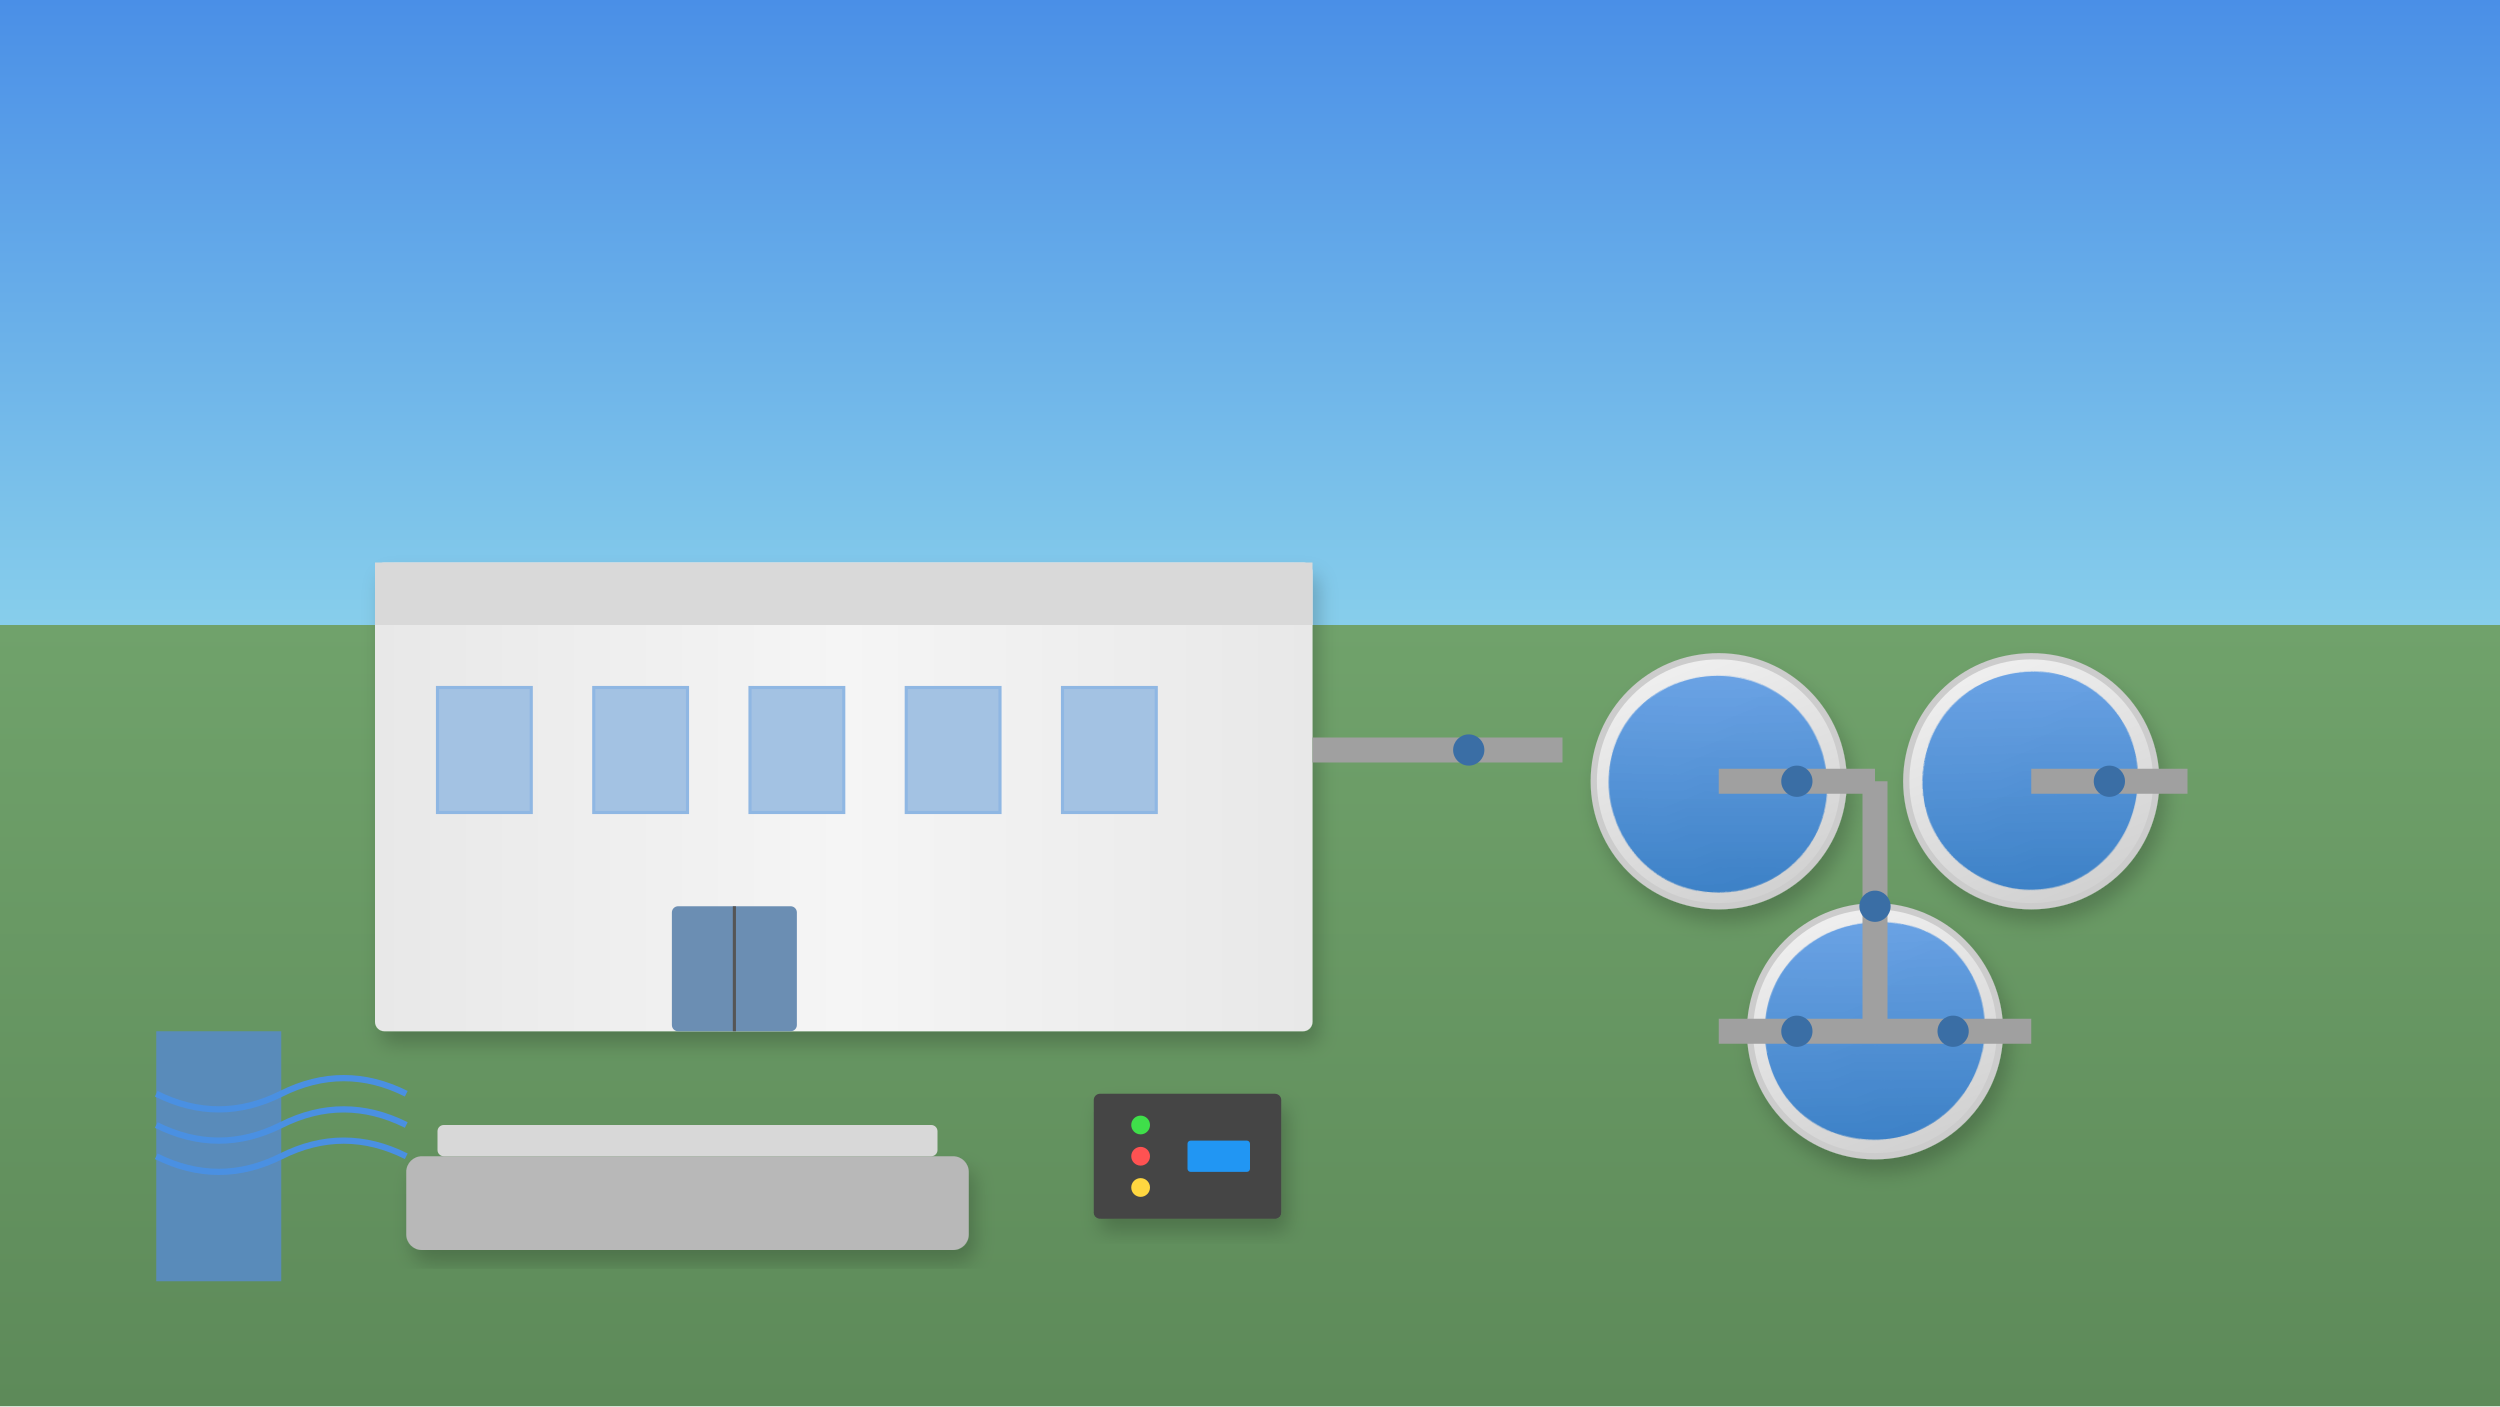
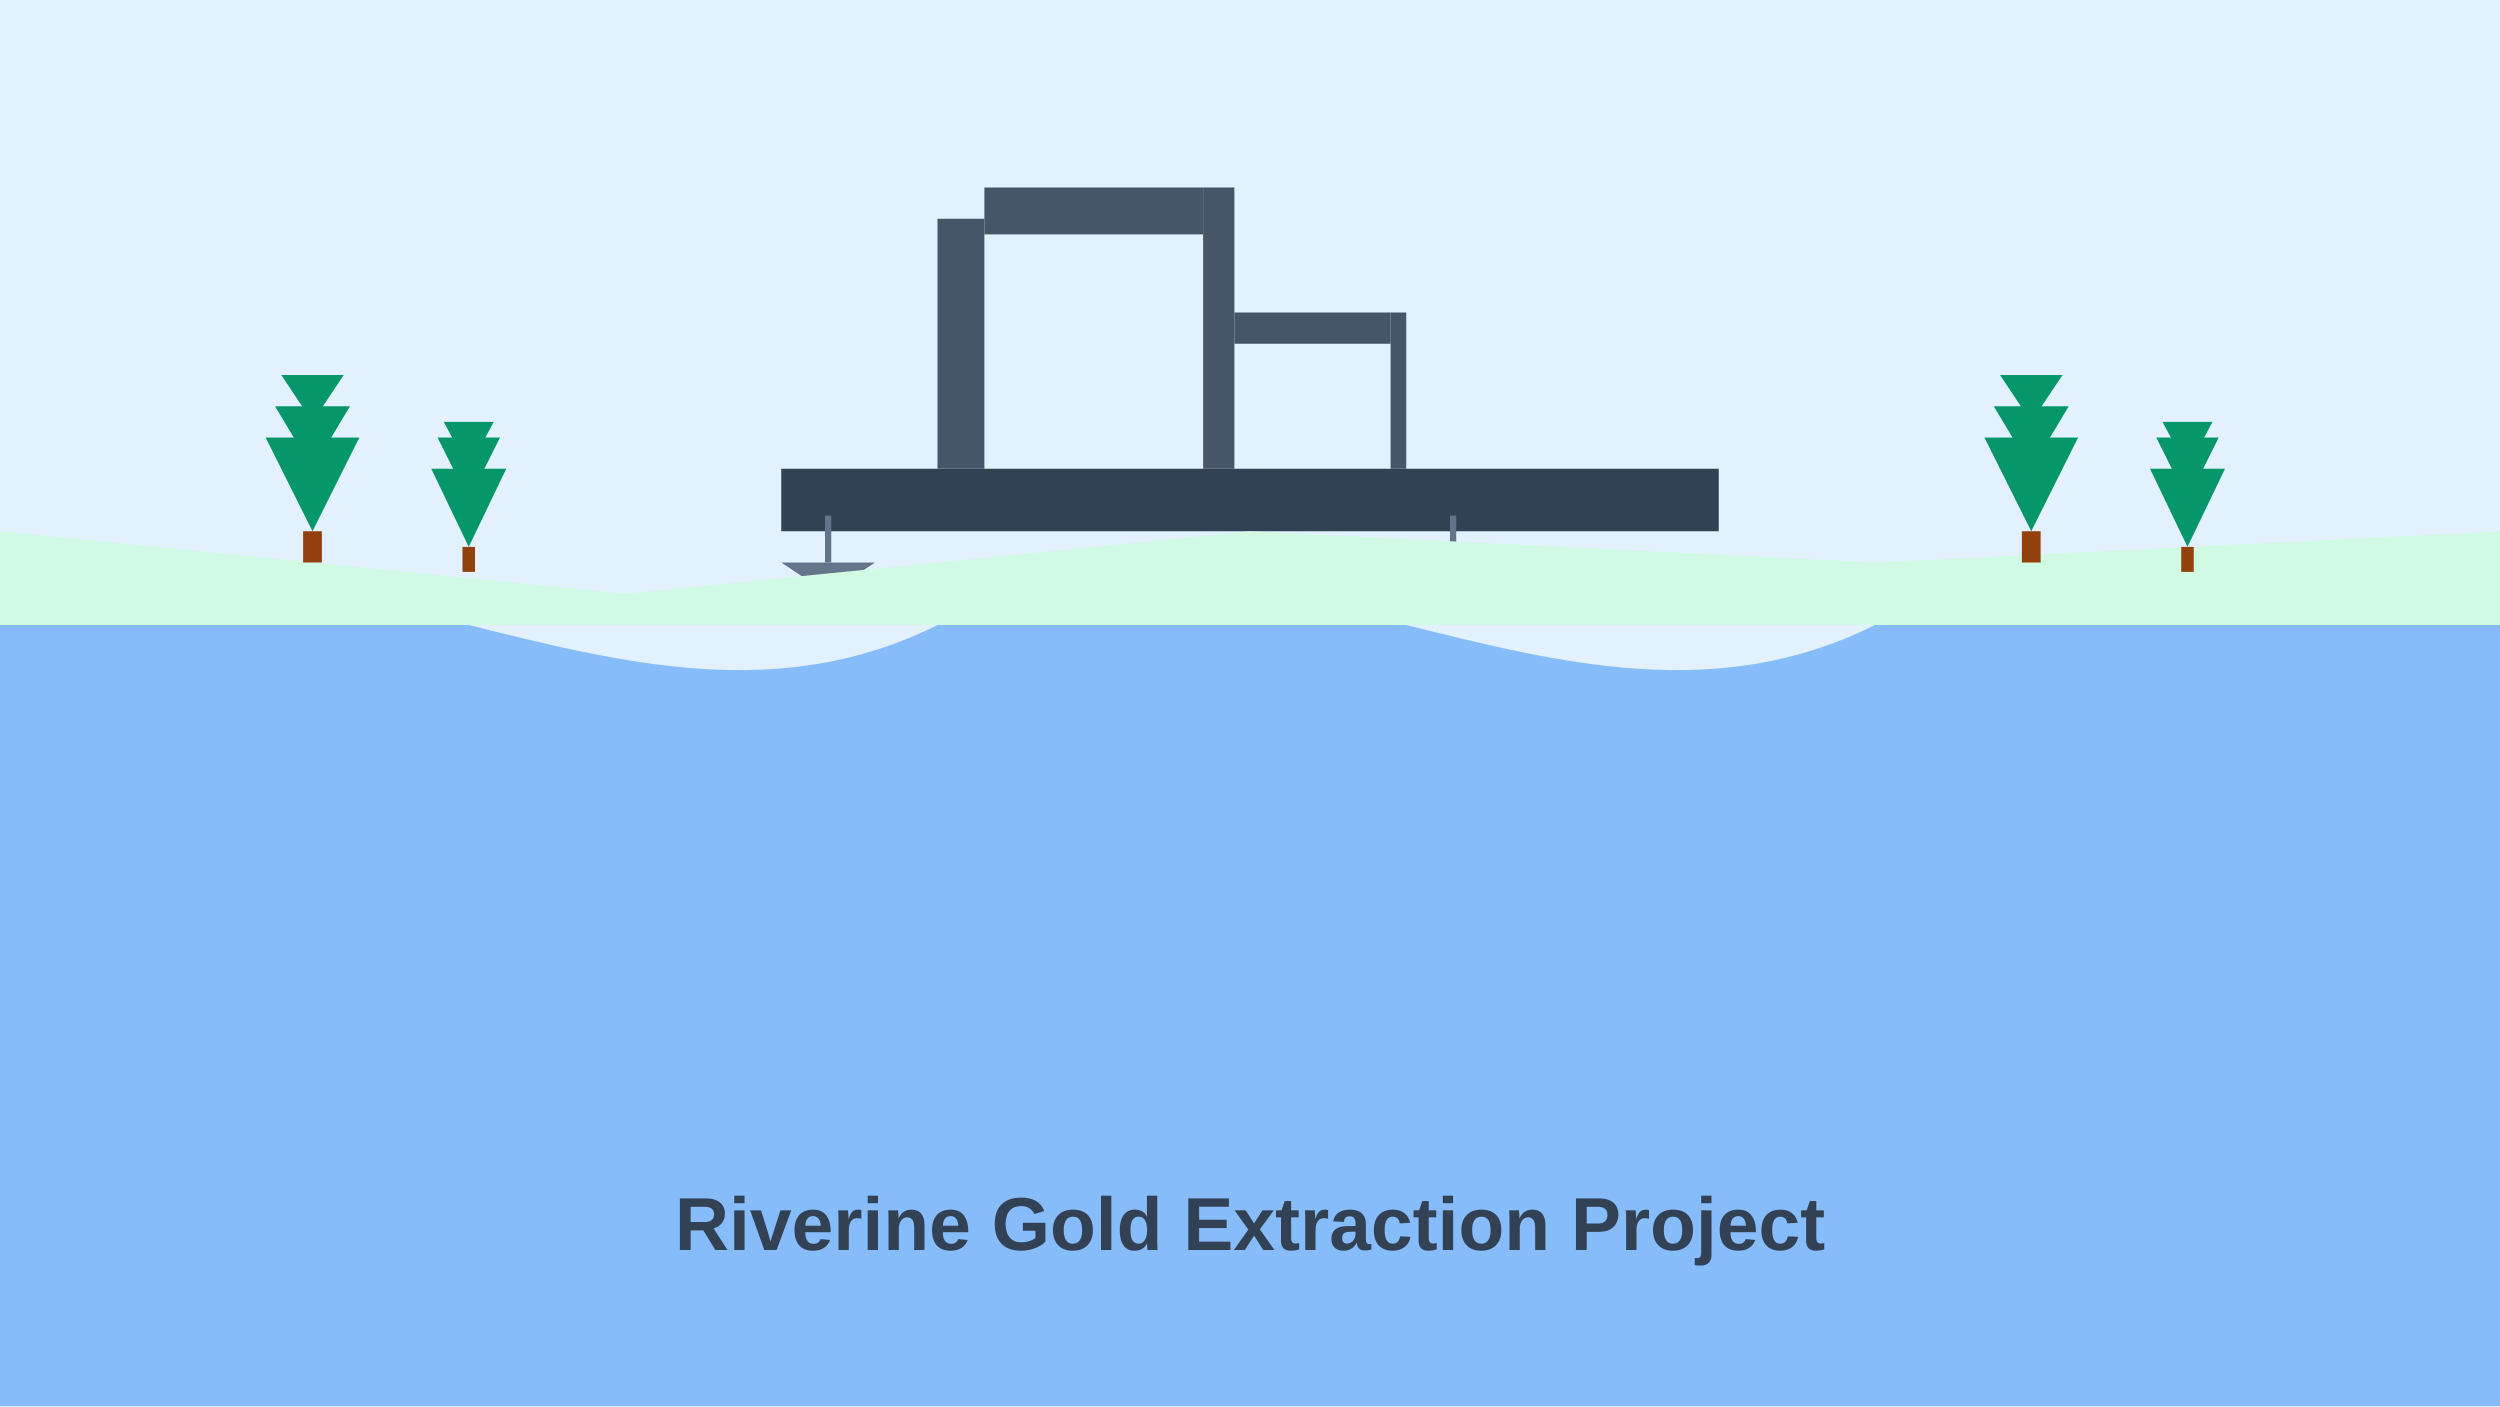
- <svg xmlns="http://www.w3.org/2000/svg" width="800" height="450" viewBox="0 0 800 450">
-   <defs>
-     <linearGradient id="skyGradient" x1="0%" y1="0%" x2="0%" y2="100%">
-       <stop offset="0%" style="stop-color:#4a8fe7;stop-opacity:1" />
-       <stop offset="100%" style="stop-color:#87ceeb;stop-opacity:1" />
-     </linearGradient>
-     <linearGradient id="groundGradient" x1="0%" y1="0%" x2="0%" y2="100%">
-       <stop offset="0%" style="stop-color:#70a26b;stop-opacity:1" />
-       <stop offset="100%" style="stop-color:#5d8a59;stop-opacity:1" />
-     </linearGradient>
-     <linearGradient id="waterGradient" x1="0%" y1="0%" x2="0%" y2="100%">
-       <stop offset="0%" style="stop-color:#4a90e2;stop-opacity:0.8" />
-       <stop offset="100%" style="stop-color:#2c78c5;stop-opacity:0.9" />
-     </linearGradient>
-     <linearGradient id="buildingGradient" x1="0%" y1="0%" x2="100%" y2="0%">
-       <stop offset="0%" style="stop-color:#e8e8e8;stop-opacity:1" />
-       <stop offset="50%" style="stop-color:#f5f5f5;stop-opacity:1" />
-       <stop offset="100%" style="stop-color:#e8e8e8;stop-opacity:1" />
-     </linearGradient>
-     <linearGradient id="tankGradient" x1="30%" y1="0%" x2="70%" y2="100%">
-       <stop offset="0%" style="stop-color:#f0f0f0;stop-opacity:1" />
-       <stop offset="100%" style="stop-color:#d0d0d0;stop-opacity:1" />
-     </linearGradient>
-     <filter id="shadow" x="-20%" y="-20%" width="140%" height="140%">
-       <feGaussianBlur in="SourceAlpha" stdDeviation="3" />
-       <feOffset dx="2" dy="4" result="offsetblur" />
-       <feComponentTransfer>
-         <feFuncA type="linear" slope="0.2" />
-       </feComponentTransfer>
-       <feMerge>
-         <feMergeNode />
-         <feMergeNode in="SourceGraphic" />
-       </feMerge>
-     </filter>
-     <filter id="waterRipple" x="-20%" y="-20%" width="140%" height="140%">
-       <feTurbulence type="fractalNoise" baseFrequency="0.01" numOctaves="2" result="turbulence" />
-       <feDisplacementMap in="SourceGraphic" in2="turbulence" scale="5" xChannelSelector="R" yChannelSelector="G" />
-     </filter>
-   </defs>
-   <rect width="800" height="200" fill="url(#skyGradient)" />
-   <rect y="200" width="800" height="250" fill="url(#groundGradient)" />
-   <rect x="120" y="180" width="300" height="150" rx="3" ry="3" fill="url(#buildingGradient)" filter="url(#shadow)" />
-   <rect x="120" y="180" width="300" height="20" fill="#d9d9d9" />
-   <rect x="140" y="220" width="30" height="40" fill="#a3c2e3" stroke="#8fb7e3" stroke-width="1" />
-   <rect x="190" y="220" width="30" height="40" fill="#a3c2e3" stroke="#8fb7e3" stroke-width="1" />
-   <rect x="240" y="220" width="30" height="40" fill="#a3c2e3" stroke="#8fb7e3" stroke-width="1" />
-   <rect x="290" y="220" width="30" height="40" fill="#a3c2e3" stroke="#8fb7e3" stroke-width="1" />
-   <rect x="340" y="220" width="30" height="40" fill="#a3c2e3" stroke="#8fb7e3" stroke-width="1" />
-   <rect x="215" y="290" width="40" height="40" rx="2" ry="2" fill="#6b8eb3" />
-   <line x1="235" y1="290" x2="235" y2="330" stroke="#555" stroke-width="1" />
-   <g transform="translate(500, 200)">
-     <circle cx="50" cy="50" r="40" fill="url(#tankGradient)" stroke="#cccccc" stroke-width="2" filter="url(#shadow)" />
-     <circle cx="50" cy="50" r="35" fill="url(#waterGradient)" filter="url(#waterRipple)" />
-     <circle cx="150" cy="50" r="40" fill="url(#tankGradient)" stroke="#cccccc" stroke-width="2" filter="url(#shadow)" />
-     <circle cx="150" cy="50" r="35" fill="url(#waterGradient)" filter="url(#waterRipple)" />
-     <circle cx="100" cy="130" r="40" fill="url(#tankGradient)" stroke="#cccccc" stroke-width="2" filter="url(#shadow)" />
-     <circle cx="100" cy="130" r="35" fill="url(#waterGradient)" filter="url(#waterRipple)" />
+ <svg xmlns="http://www.w3.org/2000/svg" width="800" height="450">
+   <rect width="800" height="450" fill="#E2F1FD" />
+   <path d="M0,200 C100,150 200,250 300,200 C400,150 500,250 600,200 C700,150 800,200 800,200 L800,450 L0,450 Z" fill="#60A5FA" opacity="0.7" />
+   <g transform="translate(250,150)">
+     <rect x="0" y="0" width="300" height="20" fill="#334155" />
+     <g transform="translate(50,0)">
+       <rect x="0" y="-80" width="15" height="80" fill="#475569" />
+       <rect x="15" y="-90" width="70" height="15" fill="#475569" />
+       <rect x="85" y="-90" width="10" height="90" fill="#475569" />
+       <rect x="95" y="-50" width="50" height="10" fill="#475569" />
+       <rect x="145" y="-50" width="5" height="50" fill="#475569" />
+     </g>
+     <g transform="translate(0,30)">
+       <path d="M0,0 L30,0 L15,10 Z" fill="#64748B" />
+       <line x1="15" y1="0" x2="15" y2="-15" stroke="#64748B" stroke-width="2" />
+     </g>
+     <g transform="translate(200,30)">
+       <path d="M0,0 L30,0 L15,10 Z" fill="#64748B" />
+       <line x1="15" y1="0" x2="15" y2="-15" stroke="#64748B" stroke-width="2" />
+     </g>
  </g>
-   <path d="M420,240 L500,240" stroke="#a0a0a0" stroke-width="8" fill="none" />
-   <path d="M550,250 L600,250" stroke="#a0a0a0" stroke-width="8" fill="none" />
-   <path d="M650,250 L700,250" stroke="#a0a0a0" stroke-width="8" fill="none" />
-   <path d="M600,250 L600,330" stroke="#a0a0a0" stroke-width="8" fill="none" />
-   <path d="M550,330 L650,330" stroke="#a0a0a0" stroke-width="8" fill="none" />
-   <circle cx="470" cy="240" r="5" fill="#3a6ea5" />
-   <circle cx="575" cy="250" r="5" fill="#3a6ea5" />
-   <circle cx="675" cy="250" r="5" fill="#3a6ea5" />
-   <circle cx="600" cy="290" r="5" fill="#3a6ea5" />
-   <circle cx="575" cy="330" r="5" fill="#3a6ea5" />
-   <circle cx="625" cy="330" r="5" fill="#3a6ea5" />
-   <rect x="130" y="370" width="180" height="30" rx="5" ry="5" fill="#b8b8b8" filter="url(#shadow)" />
-   <rect x="140" y="360" width="160" height="10" rx="2" ry="2" fill="#d8d8d8" />
-   <rect x="350" y="350" width="60" height="40" rx="2" ry="2" fill="#444444" filter="url(#shadow)" />
-   <circle cx="365" cy="360" r="3" fill="#3fdf4a" />
-   <circle cx="365" cy="370" r="3" fill="#ff5252" />
-   <circle cx="365" cy="380" r="3" fill="#ffd740" />
-   <rect x="380" y="365" width="20" height="10" rx="1" ry="1" fill="#2196f3" />
-   <rect x="50" y="330" width="40" height="80" fill="#598bba" />
-   <path d="M50,350 Q70,360 90,350 T130,350" stroke="#4a90e2" stroke-width="2" fill="none" />
-   <path d="M50,360 Q70,370 90,360 T130,360" stroke="#4a90e2" stroke-width="2" fill="none" />
-   <path d="M50,370 Q70,380 90,370 T130,370" stroke="#4a90e2" stroke-width="2" fill="none" />
+   <g transform="translate(0,170)">
+     <path d="M0,0 L200,20 L400,0 L600,10 L800,0 L800,30 L0,30 Z" fill="#D1FAE5" />
+     <g transform="translate(100,0)">
+       <polygon points="0,0 -15,-30 15,-30" fill="#059669" />
+       <polygon points="0,-20 -12,-40 12,-40" fill="#059669" />
+       <polygon points="0,-35 -10,-50 10,-50" fill="#059669" />
+       <rect x="-3" y="0" width="6" height="10" fill="#92400E" />
+     </g>
+     <g transform="translate(150,5)">
+       <polygon points="0,0 -12,-25 12,-25" fill="#059669" />
+       <polygon points="0,-15 -10,-35 10,-35" fill="#059669" />
+       <polygon points="0,-25 -8,-40 8,-40" fill="#059669" />
+       <rect x="-2" y="0" width="4" height="8" fill="#92400E" />
+     </g>
+     <g transform="translate(650,0)">
+       <polygon points="0,0 -15,-30 15,-30" fill="#059669" />
+       <polygon points="0,-20 -12,-40 12,-40" fill="#059669" />
+       <polygon points="0,-35 -10,-50 10,-50" fill="#059669" />
+       <rect x="-3" y="0" width="6" height="10" fill="#92400E" />
+     </g>
+     <g transform="translate(700,5)">
+       <polygon points="0,0 -12,-25 12,-25" fill="#059669" />
+       <polygon points="0,-15 -10,-35 10,-35" fill="#059669" />
+       <polygon points="0,-25 -8,-40 8,-40" fill="#059669" />
+       <rect x="-2" y="0" width="4" height="8" fill="#92400E" />
+     </g>
+   </g>
+   <text x="400" y="400" font-family="Arial, sans-serif" font-size="24" font-weight="bold" text-anchor="middle" fill="#334155">Riverine Gold Extraction Project</text>
</svg>
